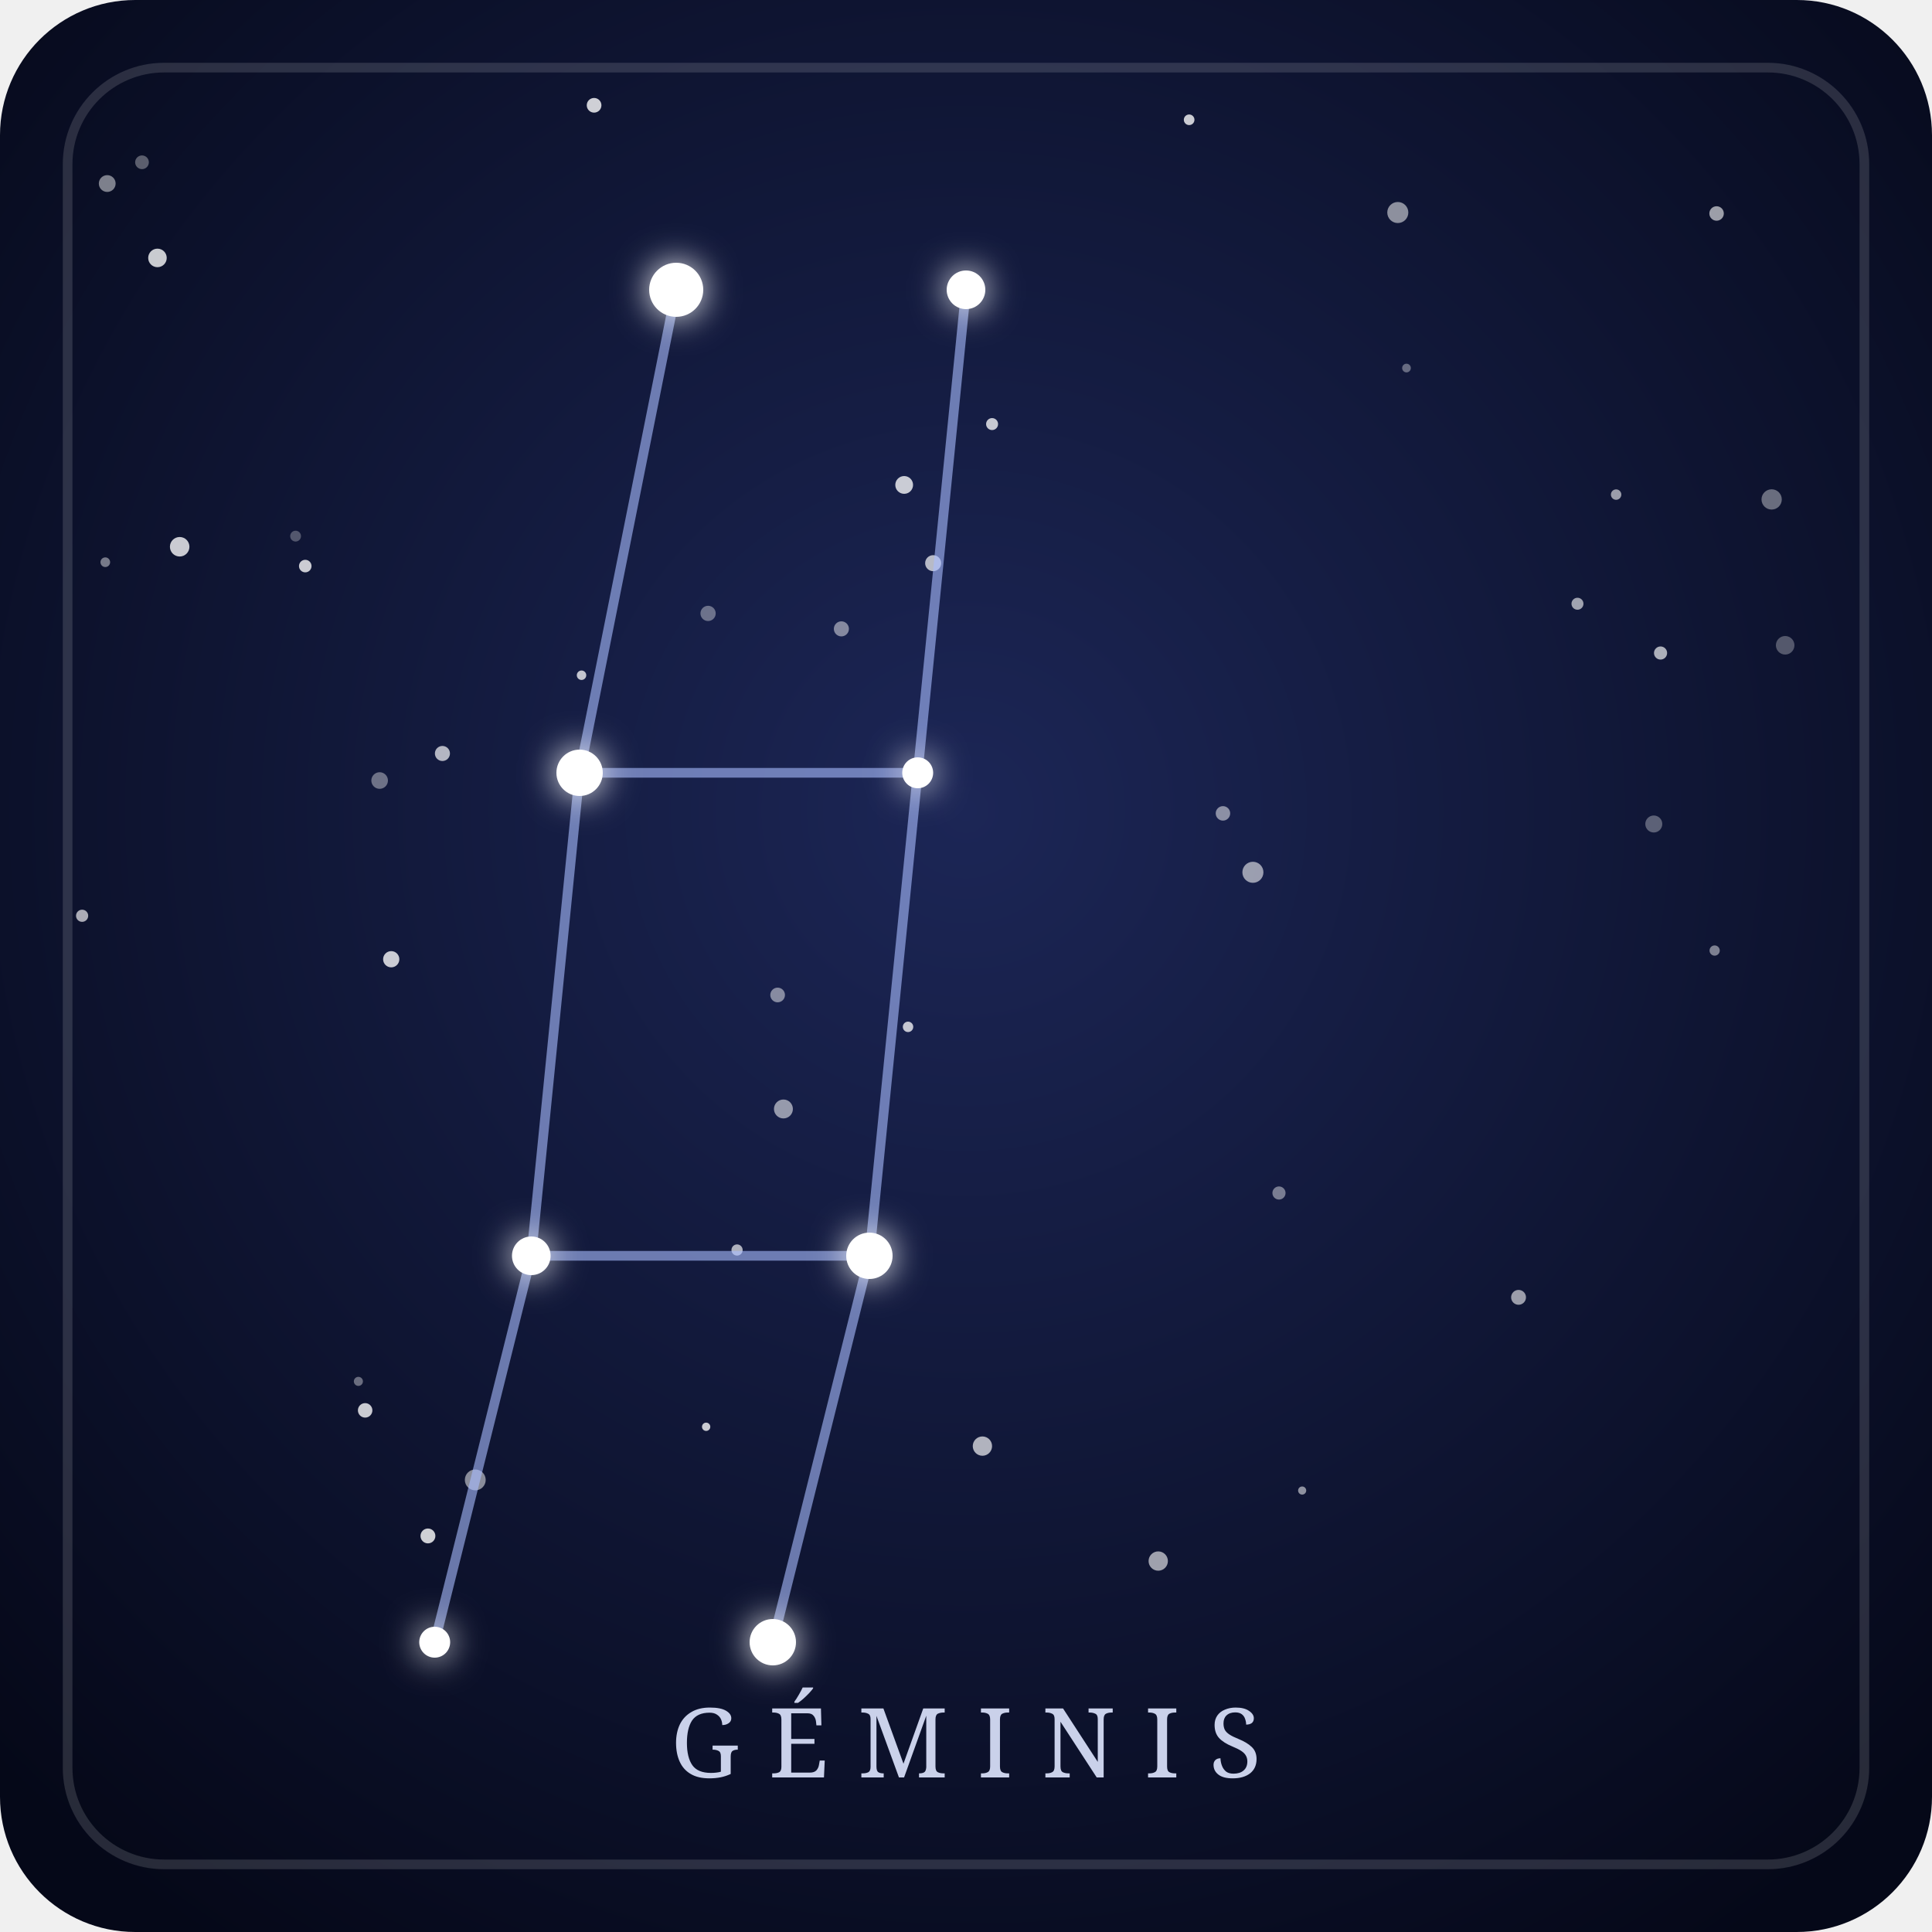
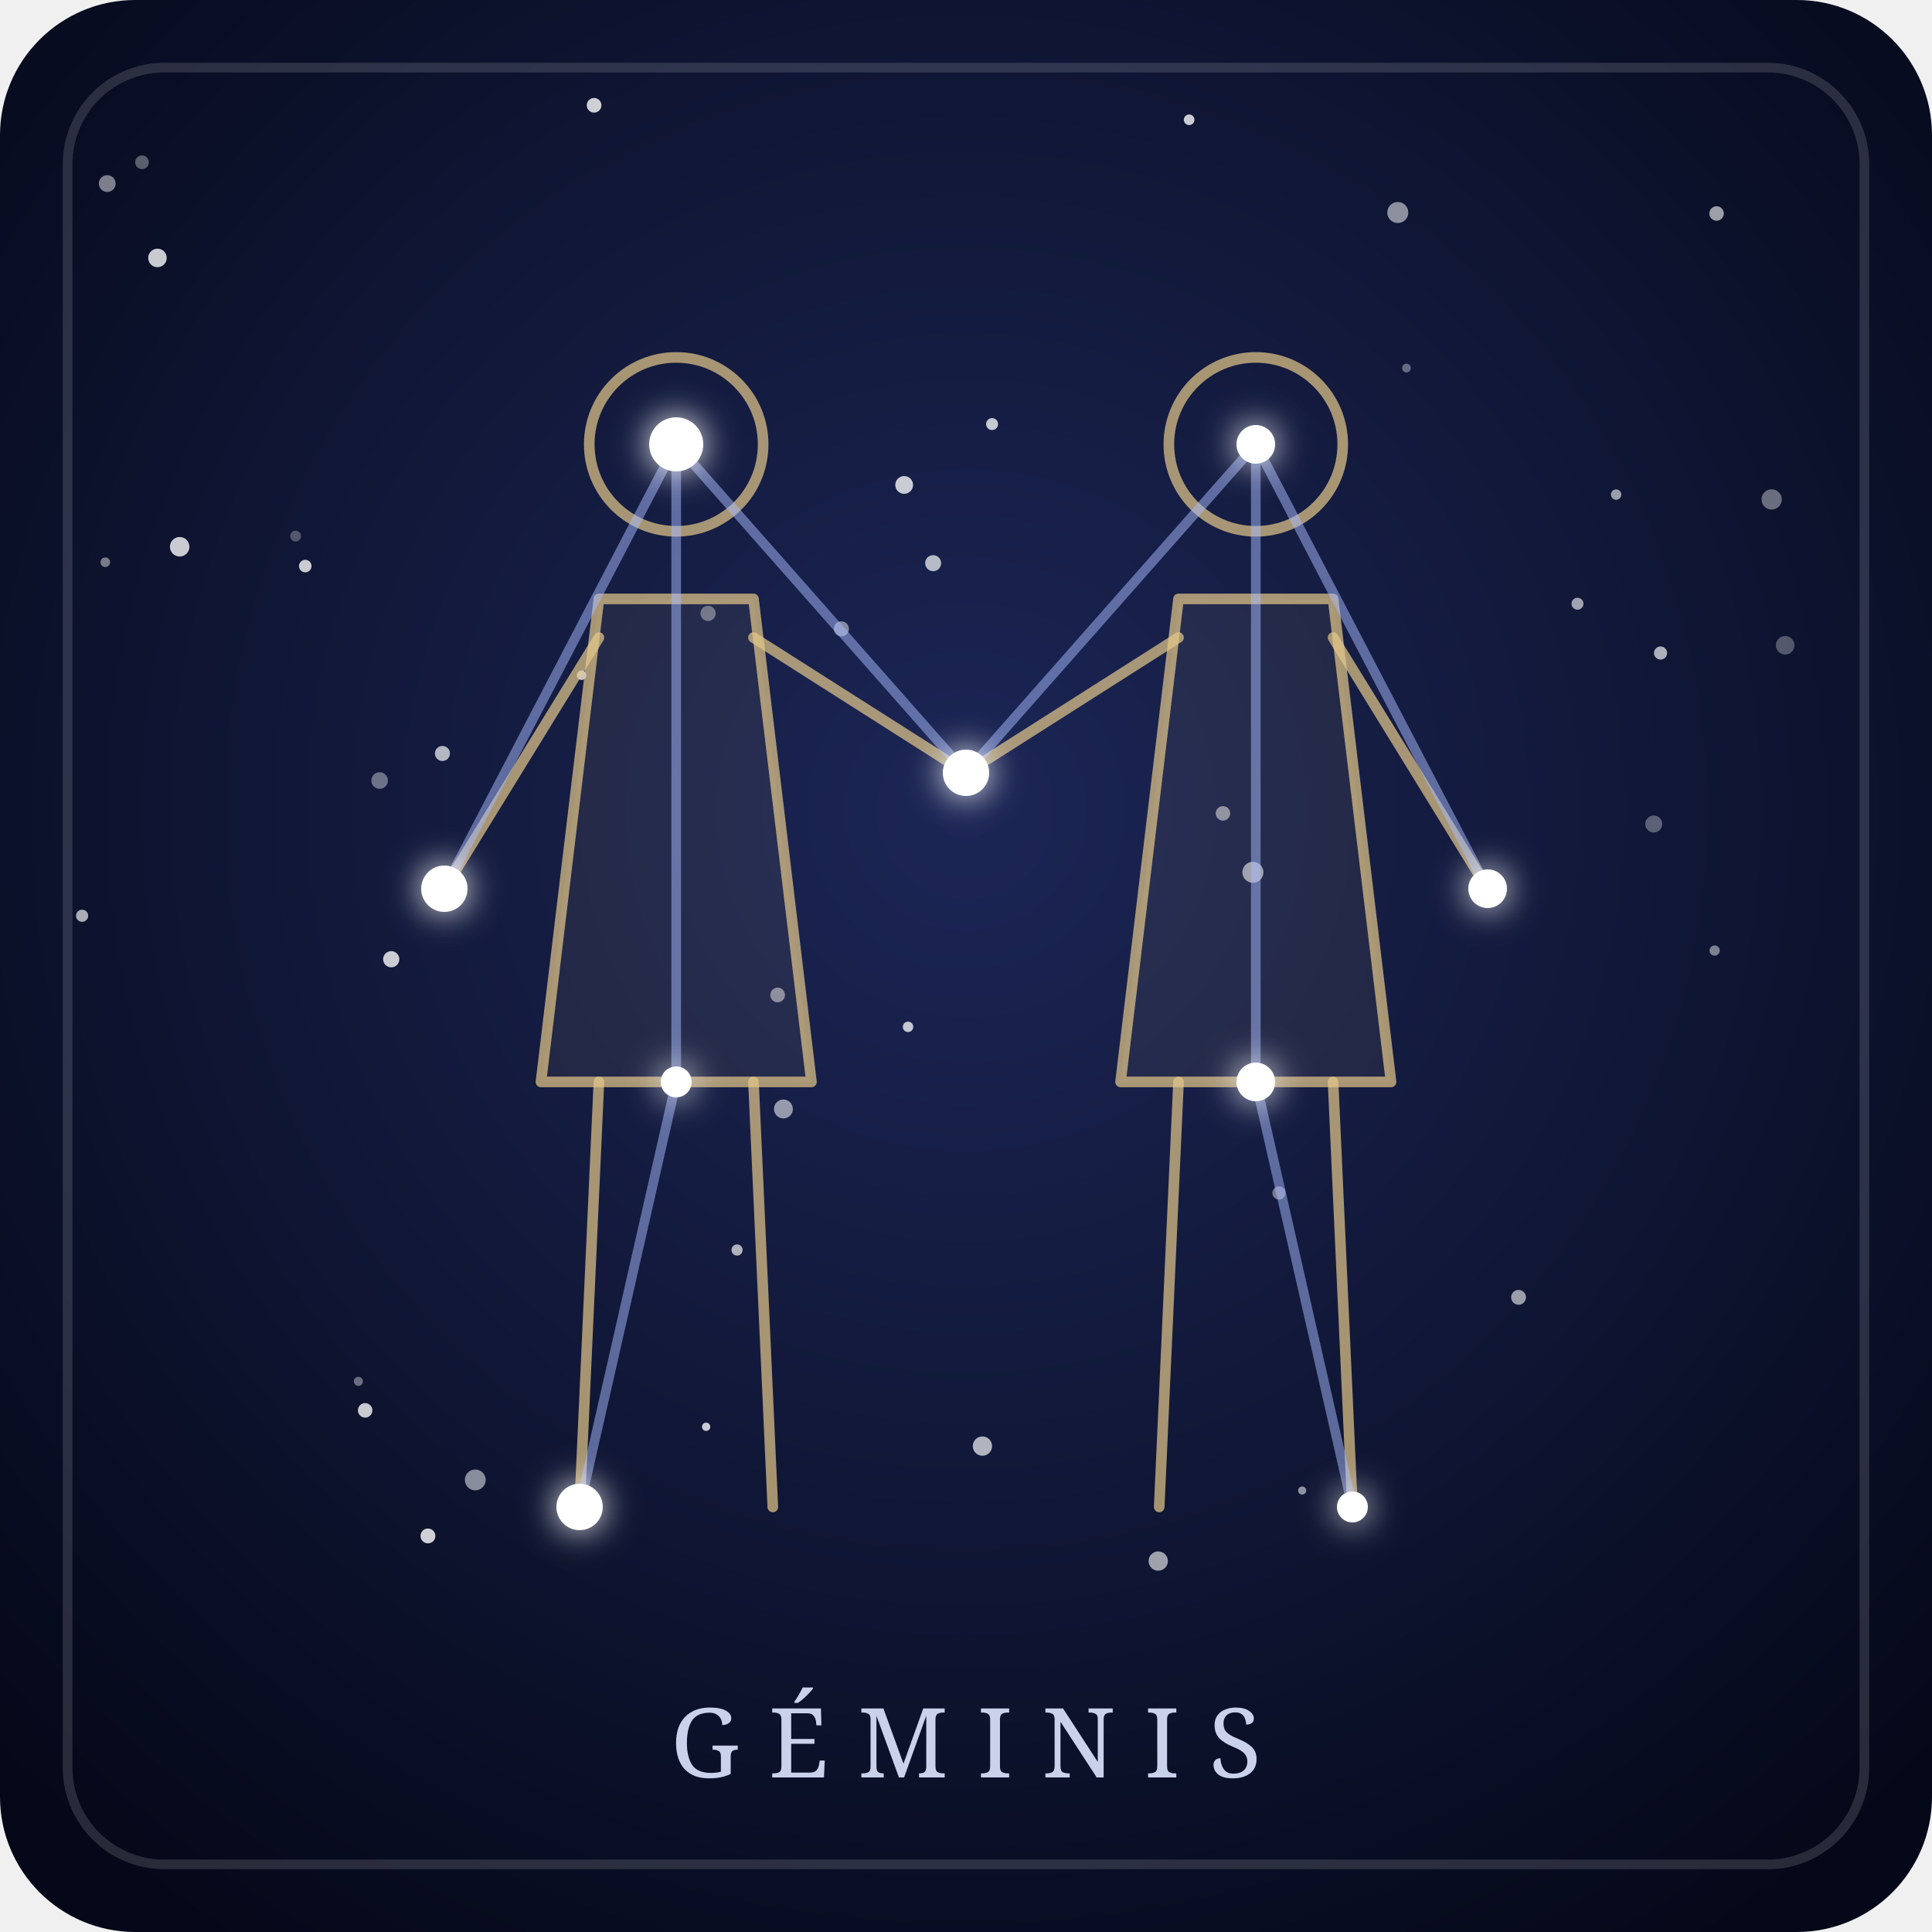
<svg xmlns="http://www.w3.org/2000/svg" viewBox="0 0 200 200" role="img" aria-labelledby="t-geminis d-geminis">
  <defs>
    <radialGradient id="fondo-geminis" cx="50%" cy="42%" r="70%">
      <stop offset="0" stop-color="#1c2656" />
      <stop offset="1" stop-color="#050818" />
    </radialGradient>
    <filter id="brillo-geminis" x="-300%" y="-300%" width="700%" height="700%">
      <feGaussianBlur stdDeviation="1.8" result="halo" />
      <feMerge>
        <feMergeNode in="halo" />
        <feMergeNode in="SourceGraphic" />
      </feMerge>
    </filter>
  </defs>
  <rect width="200" height="200" rx="14" fill="url(#fondo-geminis)" />
  <rect x="7" y="7" width="186" height="186" rx="10" fill="none" stroke="#ffffff" stroke-opacity="0.14" />
  <g fill="#ffffff">
    <circle cx="177.7" cy="22.1" r="0.75" fill-opacity="0.59" />
    <circle cx="49.2" cy="153.2" r="1.08" fill-opacity="0.51" />
    <circle cx="119.9" cy="161.6" r="1.00" fill-opacity="0.60" />
    <circle cx="144.7" cy="22.0" r="1.09" fill-opacity="0.52" />
    <circle cx="87.1" cy="65.1" r="0.78" fill-opacity="0.47" />
    <circle cx="14.7" cy="16.8" r="0.71" fill-opacity="0.33" />
    <circle cx="73.1" cy="147.7" r="0.43" fill-opacity="0.78" />
    <circle cx="102.7" cy="43.9" r="0.62" fill-opacity="0.76" />
    <circle cx="39.3" cy="80.8" r="0.86" fill-opacity="0.39" />
    <circle cx="145.6" cy="38.1" r="0.45" fill-opacity="0.36" />
    <circle cx="184.8" cy="66.8" r="0.96" fill-opacity="0.29" />
    <circle cx="129.7" cy="90.3" r="1.09" fill-opacity="0.57" />
    <circle cx="101.7" cy="149.7" r="1.00" fill-opacity="0.67" />
    <circle cx="167.3" cy="51.2" r="0.54" fill-opacity="0.58" />
    <circle cx="134.8" cy="154.3" r="0.42" fill-opacity="0.53" />
    <circle cx="76.3" cy="129.4" r="0.58" fill-opacity="0.66" />
    <circle cx="40.5" cy="99.3" r="0.84" fill-opacity="0.78" />
    <circle cx="163.3" cy="62.5" r="0.62" fill-opacity="0.60" />
    <circle cx="132.4" cy="123.5" r="0.68" fill-opacity="0.43" />
    <circle cx="11.1" cy="19.0" r="0.87" fill-opacity="0.47" />
    <circle cx="171.9" cy="67.6" r="0.68" fill-opacity="0.66" />
    <circle cx="31.6" cy="58.6" r="0.65" fill-opacity="0.78" />
    <circle cx="81.1" cy="114.8" r="0.98" fill-opacity="0.55" />
    <circle cx="16.3" cy="26.7" r="0.96" fill-opacity="0.78" />
    <circle cx="37.1" cy="143.0" r="0.47" fill-opacity="0.38" />
    <circle cx="183.4" cy="51.7" r="1.05" fill-opacity="0.38" />
    <circle cx="10.9" cy="58.2" r="0.50" fill-opacity="0.44" />
    <circle cx="171.2" cy="85.3" r="0.88" fill-opacity="0.32" />
    <circle cx="123.1" cy="12.4" r="0.55" fill-opacity="0.78" />
    <circle cx="93.6" cy="50.2" r="0.92" fill-opacity="0.77" />
    <circle cx="94.0" cy="106.3" r="0.54" fill-opacity="0.75" />
    <circle cx="157.2" cy="134.3" r="0.77" fill-opacity="0.58" />
    <circle cx="177.5" cy="98.4" r="0.53" fill-opacity="0.46" />
    <circle cx="18.6" cy="56.6" r="1.01" fill-opacity="0.78" />
    <circle cx="80.5" cy="103.0" r="0.76" fill-opacity="0.48" />
    <circle cx="30.6" cy="55.5" r="0.56" fill-opacity="0.28" />
    <circle cx="61.5" cy="10.9" r="0.76" fill-opacity="0.80" />
    <circle cx="37.8" cy="146.0" r="0.75" fill-opacity="0.78" />
    <circle cx="73.3" cy="63.5" r="0.79" fill-opacity="0.37" />
    <circle cx="126.6" cy="84.2" r="0.75" fill-opacity="0.50" />
    <circle cx="44.3" cy="159.0" r="0.77" fill-opacity="0.80" />
    <circle cx="96.6" cy="58.3" r="0.83" fill-opacity="0.69" />
    <circle cx="8.5" cy="94.8" r="0.63" fill-opacity="0.65" />
    <circle cx="45.8" cy="78.0" r="0.78" fill-opacity="0.68" />
    <circle cx="60.2" cy="69.9" r="0.49" fill-opacity="0.75" />
  </g>
-   <g stroke="#a9bcff" stroke-width="1" stroke-opacity="0.6" stroke-linecap="round">
-     <line x1="70" y1="30" x2="60" y2="80" />
-     <line x1="60" y1="80" x2="55" y2="130" />
-     <line x1="55" y1="130" x2="45" y2="170" />
-     <line x1="100" y1="30" x2="95" y2="80" />
-     <line x1="95" y1="80" x2="90" y2="130" />
-     <line x1="90" y1="130" x2="80" y2="170" />
-     <line x1="60" y1="80" x2="95" y2="80" />
-     <line x1="55" y1="130" x2="90" y2="130" />
+   <g fill="none" stroke="#e6c98b" stroke-opacity="0.7" stroke-width="1.1" stroke-linecap="round" stroke-linejoin="round">
+     <path d="M61 46 a9 9 0 1 0 18 0 a9 9 0 1 0 -18 0" />
+     <path d="M121 46 a9 9 0 1 0 18 0 a9 9 0 1 0 -18 0" />
+     <path d="M62 62 L78 62 L84 112 L56 112 Z" fill="#e6c98b" fill-opacity="0.07" />
+     <path d="M122 62 L138 62 L144 112 L116 112 Z" fill="#e6c98b" fill-opacity="0.07" />
+     <path d="M62 112 L60 156" />
+     <path d="M78 112 L80 156" />
+     <path d="M122 112 L120 156" />
+     <path d="M138 112 L140 156" />
+     <path d="M62 66 L46 92" />
+     <path d="M78 66 L100 80" />
+     <path d="M122 66 L100 80" />
+     <path d="M138 66 L154 92" />
+   </g>
+   <g stroke="#a9bcff" stroke-width="1" stroke-opacity="0.5" stroke-linecap="round">
+     <line x1="70" y1="46" x2="70" y2="112" />
+     <line x1="70" y1="112" x2="60" y2="156" />
+     <line x1="130" y1="46" x2="130" y2="112" />
+     <line x1="130" y1="112" x2="140" y2="156" />
+     <line x1="70" y1="46" x2="100" y2="80" />
+     <line x1="100" y1="80" x2="130" y2="46" />
+     <line x1="70" y1="46" x2="46" y2="92" />
+     <line x1="130" y1="46" x2="154" y2="92" />
  </g>
  <g fill="#ffffff" filter="url(#brillo-geminis)">
-     <circle cx="70" cy="30" r="2.8" />
-     <circle cx="100" cy="30" r="2.0" />
-     <circle cx="60" cy="80" r="2.4" />
-     <circle cx="95" cy="80" r="1.6" />
-     <circle cx="55" cy="130" r="2.0" />
-     <circle cx="90" cy="130" r="2.4" />
-     <circle cx="45" cy="170" r="1.6" />
-     <circle cx="80" cy="170" r="2.4" />
+     <circle cx="70" cy="46" r="2.8" />
+     <circle cx="130" cy="46" r="2.0" />
+     <circle cx="100" cy="80" r="2.4" />
+     <circle cx="70" cy="112" r="1.6" />
+     <circle cx="130" cy="112" r="2.0" />
+     <circle cx="60" cy="156" r="2.4" />
+     <circle cx="140" cy="156" r="1.6" />
+     <circle cx="46" cy="92" r="2.4" />
+     <circle cx="154" cy="92" r="2.0" />
  </g>
  <text x="100" y="184" text-anchor="middle" font-family="Georgia, serif" font-size="10" letter-spacing="3" fill="#dfe6ff" fill-opacity="0.9">GÉMINIS</text>
</svg>
